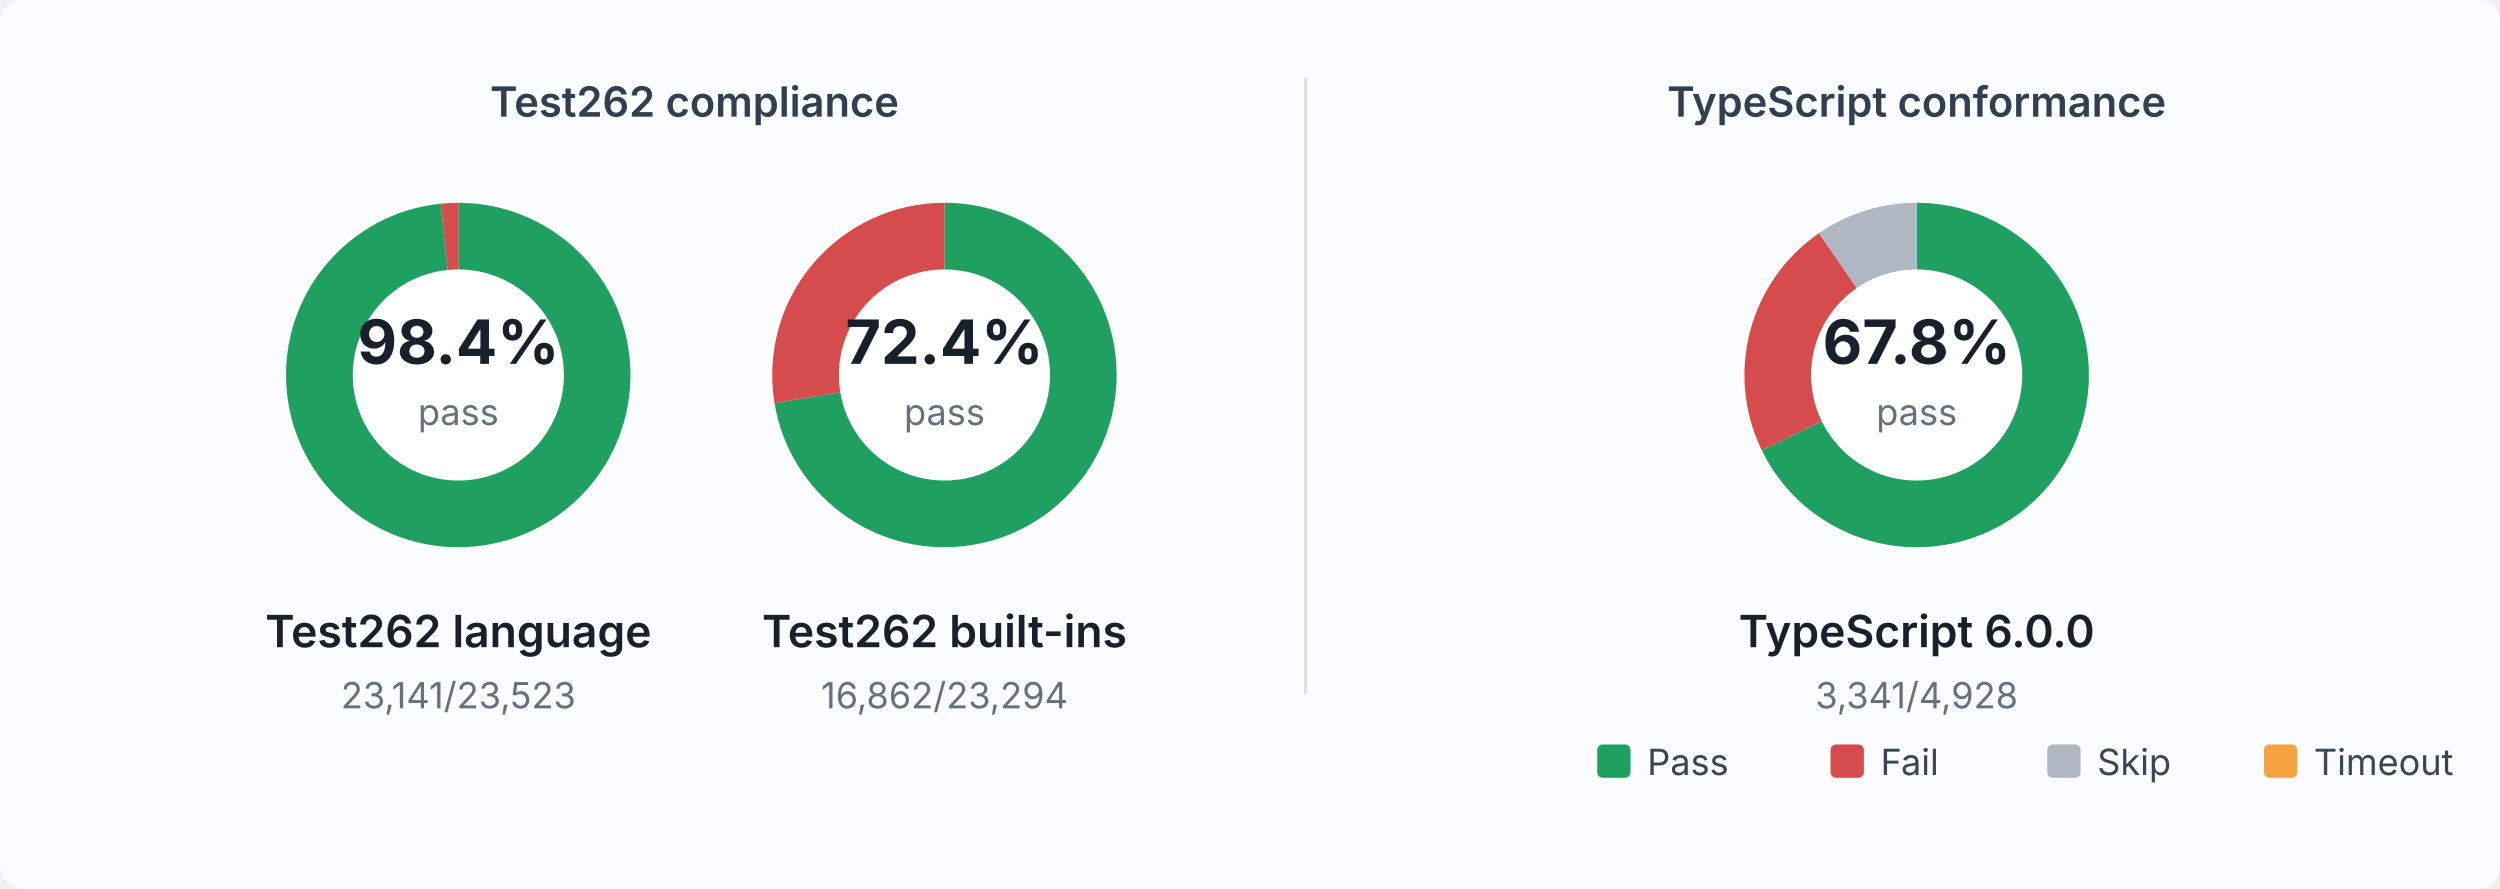
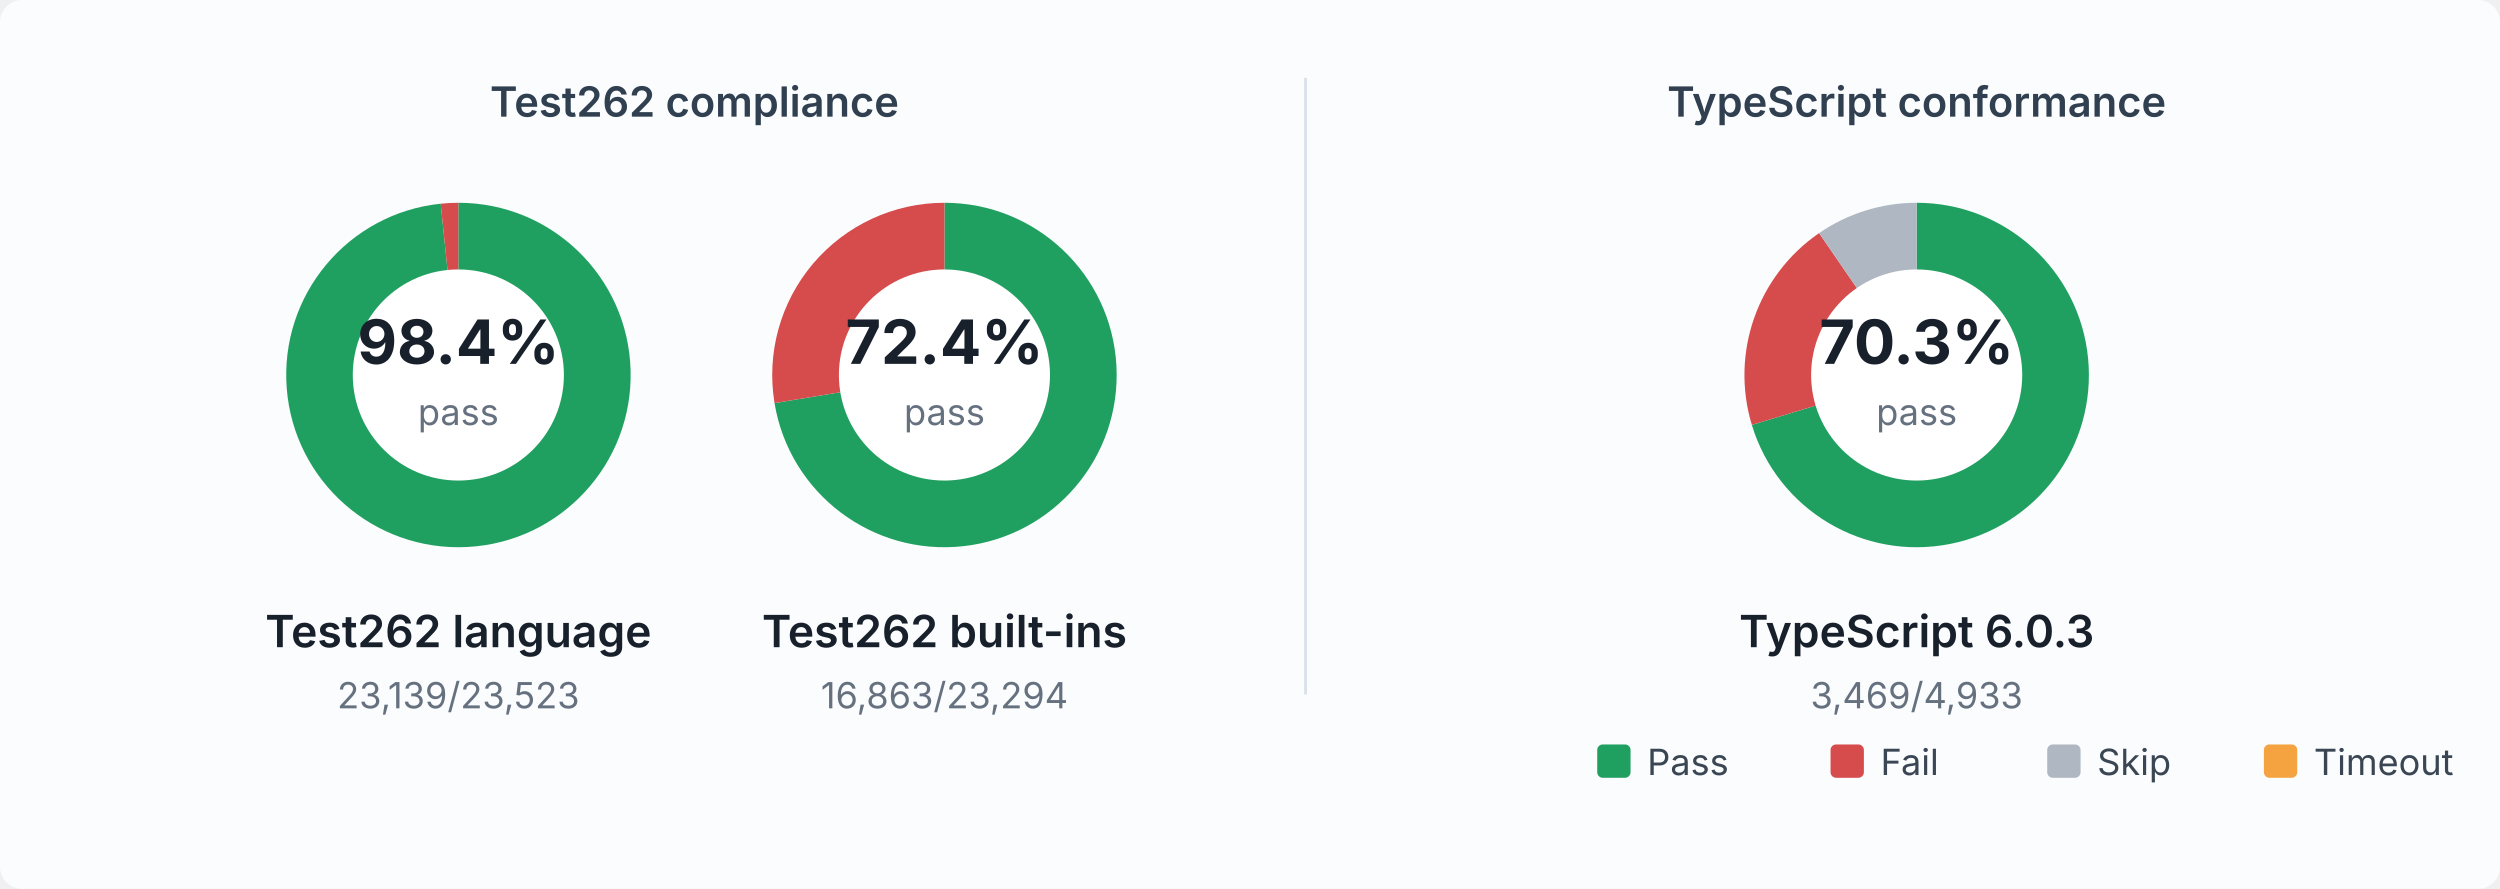
<svg xmlns="http://www.w3.org/2000/svg" width="900" height="320" viewBox="0 0 900 320" role="img" aria-labelledby="title desc">
  <style>
    .bg { fill: #fbfcfe; }
    .group { font: 600 15px system-ui, -apple-system, BlinkMacSystemFont, "Segoe UI", sans-serif; fill: #304050; }
    .title { font: 600 16px system-ui, -apple-system, BlinkMacSystemFont, "Segoe UI", sans-serif; fill: #18212b; }
    .percent { font: 700 22px system-ui, -apple-system, BlinkMacSystemFont, "Segoe UI", sans-serif; fill: #18212b; }
    .caption { font: 13px system-ui, -apple-system, BlinkMacSystemFont, "Segoe UI", sans-serif; fill: #66717f; }
    .legend { font: 13px system-ui, -apple-system, BlinkMacSystemFont, "Segoe UI", sans-serif; fill: #3a4653; }
  </style>
  <rect class="bg" x="0" y="0" width="900" height="320" rx="8" />
  <text x="250" y="42" text-anchor="middle" class="group">Test262 compliance</text>
  <text x="690" y="42" text-anchor="middle" class="group">TypeScript conformance</text>
  <line x1="470" y1="28" x2="470" y2="250" stroke="#d9e0e8" stroke-width="1" />
  <g aria-label="Test262 language">
-     <path d="M 165.00 135.00 L 158.68 73.32 A 62.00 62.00 0 1 0 165.00 73.00 Z" fill="#20a060" />
-     <path d="M 165.00 135.00 L 165.00 73.00 A 62.00 62.00 0 0 0 158.68 73.32 Z" fill="#d64b4b" />
+     <path d="M 165.00 135.00 L 158.65 73.33 A 62.00 62.00 0 1 0 165.00 73.00 Z" fill="#20a060" />
+     <path d="M 165.00 135.00 L 165.00 73.00 A 62.00 62.00 0 0 0 158.65 73.33 Z" fill="#d64b4b" />
    <circle cx="165" cy="135" r="38" fill="#ffffff" />
    <text x="165" y="131" text-anchor="middle" class="percent">98.4%</text>
    <text x="165" y="153" text-anchor="middle" class="caption">pass</text>
    <text x="165" y="233" text-anchor="middle" class="title">Test262 language</text>
-     <text x="165" y="255" text-anchor="middle" class="caption">23,141/23,523</text>
+     <text x="165" y="255" text-anchor="middle" class="caption">23,139/23,523</text>
  </g>
  <g aria-label="Test262 built-ins">
-     <path d="M 340.00 135.00 L 278.83 145.13 A 62.00 62.00 0 1 0 340.00 73.00 Z" fill="#20a060" />
-     <path d="M 340.00 135.00 L 340.00 73.00 A 62.00 62.00 0 0 0 278.83 145.13 Z" fill="#d64b4b" />
+     <path d="M 340.00 135.00 L 278.83 145.11 A 62.00 62.00 0 1 0 340.00 73.00 Z" fill="#20a060" />
+     <path d="M 340.00 135.00 L 340.00 73.00 A 62.00 62.00 0 0 0 278.83 145.11 Z" fill="#d64b4b" />
    <circle cx="340" cy="135" r="38" fill="#ffffff" />
    <text x="340" y="131" text-anchor="middle" class="percent">72.4%</text>
    <text x="340" y="153" text-anchor="middle" class="caption">pass</text>
    <text x="340" y="233" text-anchor="middle" class="title">Test262 built-ins</text>
-     <text x="340" y="255" text-anchor="middle" class="caption">16,862/23,294</text>
+     <text x="340" y="255" text-anchor="middle" class="caption">16,863/23,294</text>
  </g>
-   <g aria-label="TypeScript 6.0.0">
-     <path d="M 690.00 135.00 L 634.24 162.11 A 62.00 62.00 0 1 0 690.00 73.00 Z" fill="#20a060" />
-     <path d="M 690.00 135.00 L 654.84 83.94 A 62.00 62.00 0 0 0 634.24 162.11 Z" fill="#d64b4b" />
-     <path d="M 690.00 135.00 L 690.00 73.00 A 62.00 62.00 0 0 0 654.84 83.94 Z" fill="#aeb7c2" />
+   <g aria-label="TypeScript 6.0.3">
+     <path d="M 690.00 135.00 L 630.66 152.96 A 62.00 62.00 0 1 0 690.00 73.00 Z" fill="#20a060" />
+     <path d="M 690.00 135.00 L 654.87 83.92 A 62.00 62.00 0 0 0 630.66 152.96 Z" fill="#d64b4b" />
+     <path d="M 690.00 135.00 L 690.00 73.00 A 62.00 62.00 0 0 0 654.87 83.92 Z" fill="#aeb7c2" />
    <circle cx="690" cy="135" r="38" fill="#ffffff" />
-     <text x="690" y="131" text-anchor="middle" class="percent">67.8%</text>
+     <text x="690" y="131" text-anchor="middle" class="percent">70.3%</text>
    <text x="690" y="153" text-anchor="middle" class="caption">pass</text>
-     <text x="690" y="233" text-anchor="middle" class="title">TypeScript 6.0.0</text>
-     <text x="690" y="255" text-anchor="middle" class="caption">3,341/4,928</text>
+     <text x="690" y="233" text-anchor="middle" class="title">TypeScript 6.0.3</text>
+     <text x="690" y="255" text-anchor="middle" class="caption">3,469/4,933</text>
  </g>
  <g transform="translate(575 278)">
    <rect x="0" y="-10" width="12" height="12" fill="#20a060" rx="2" />
    <text x="18" y="1" class="legend">Pass</text>
    <rect x="84" y="-10" width="12" height="12" fill="#d64b4b" rx="2" />
    <text x="102" y="1" class="legend">Fail</text>
    <rect x="162" y="-10" width="12" height="12" fill="#aeb7c2" rx="2" />
    <text x="180" y="1" class="legend">Skip</text>
    <rect x="240" y="-10" width="12" height="12" fill="#f4a340" rx="2" />
    <text x="258" y="1" class="legend">Timeout</text>
  </g>
</svg>
